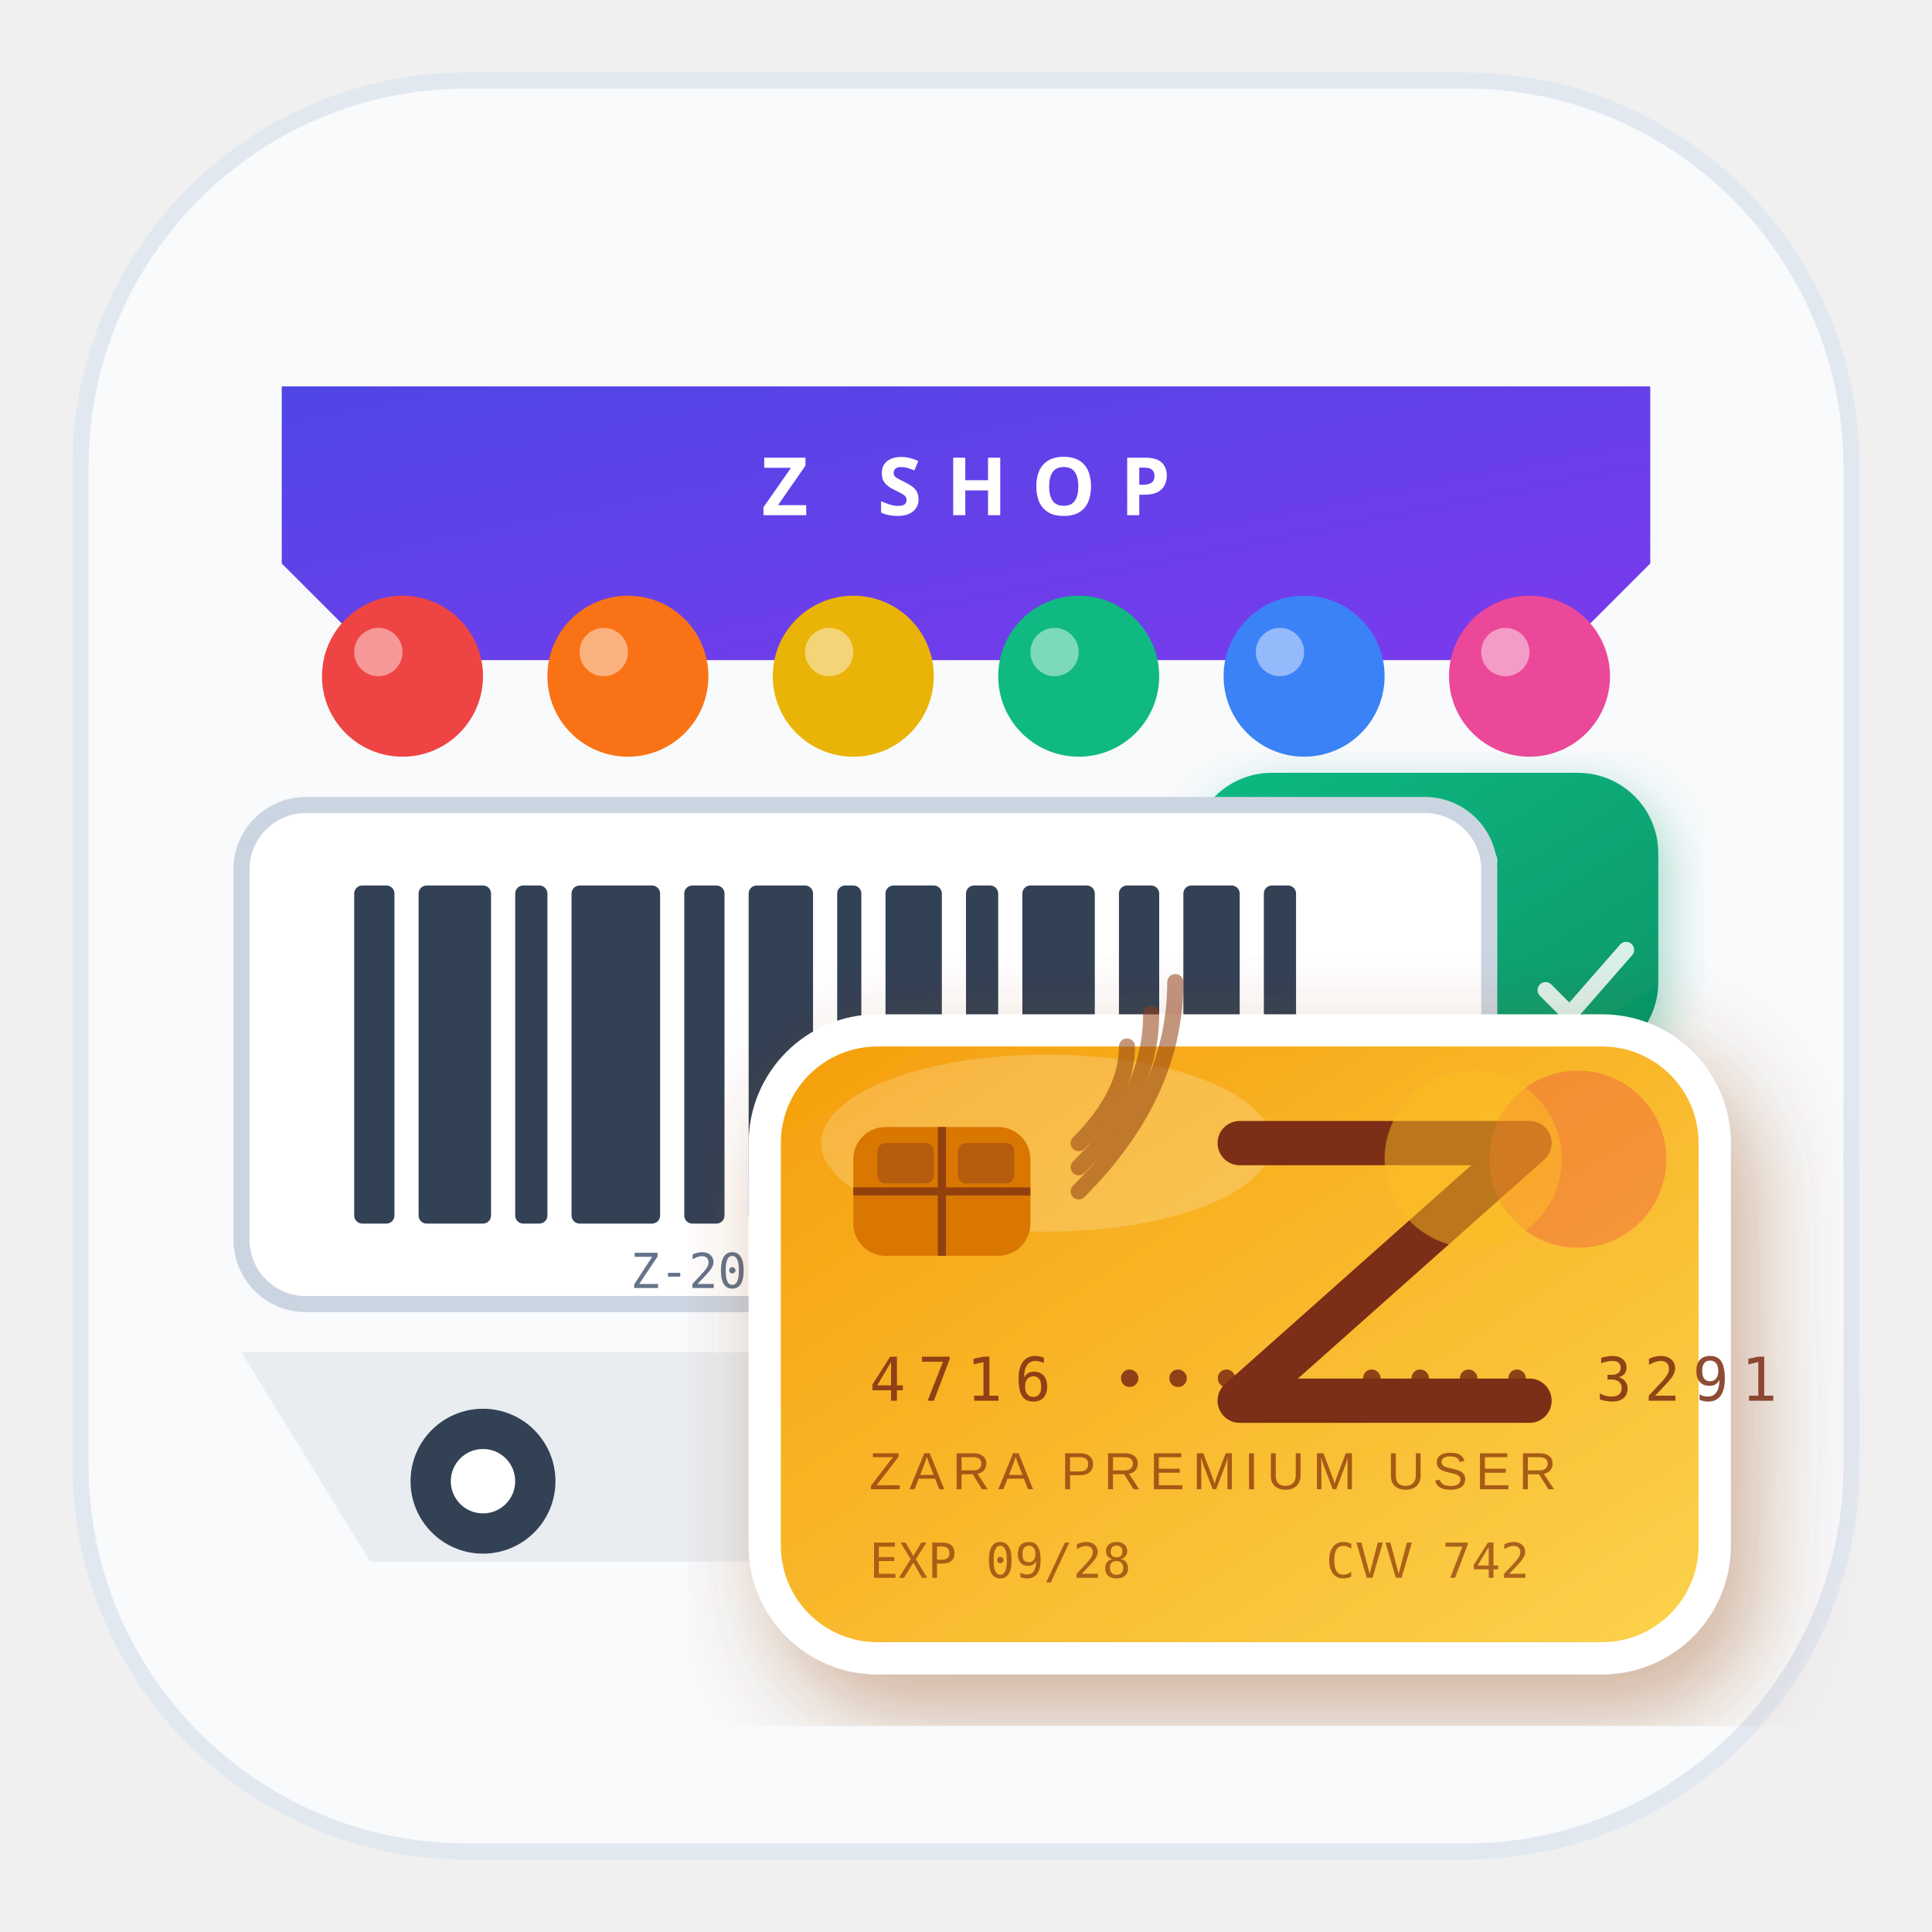
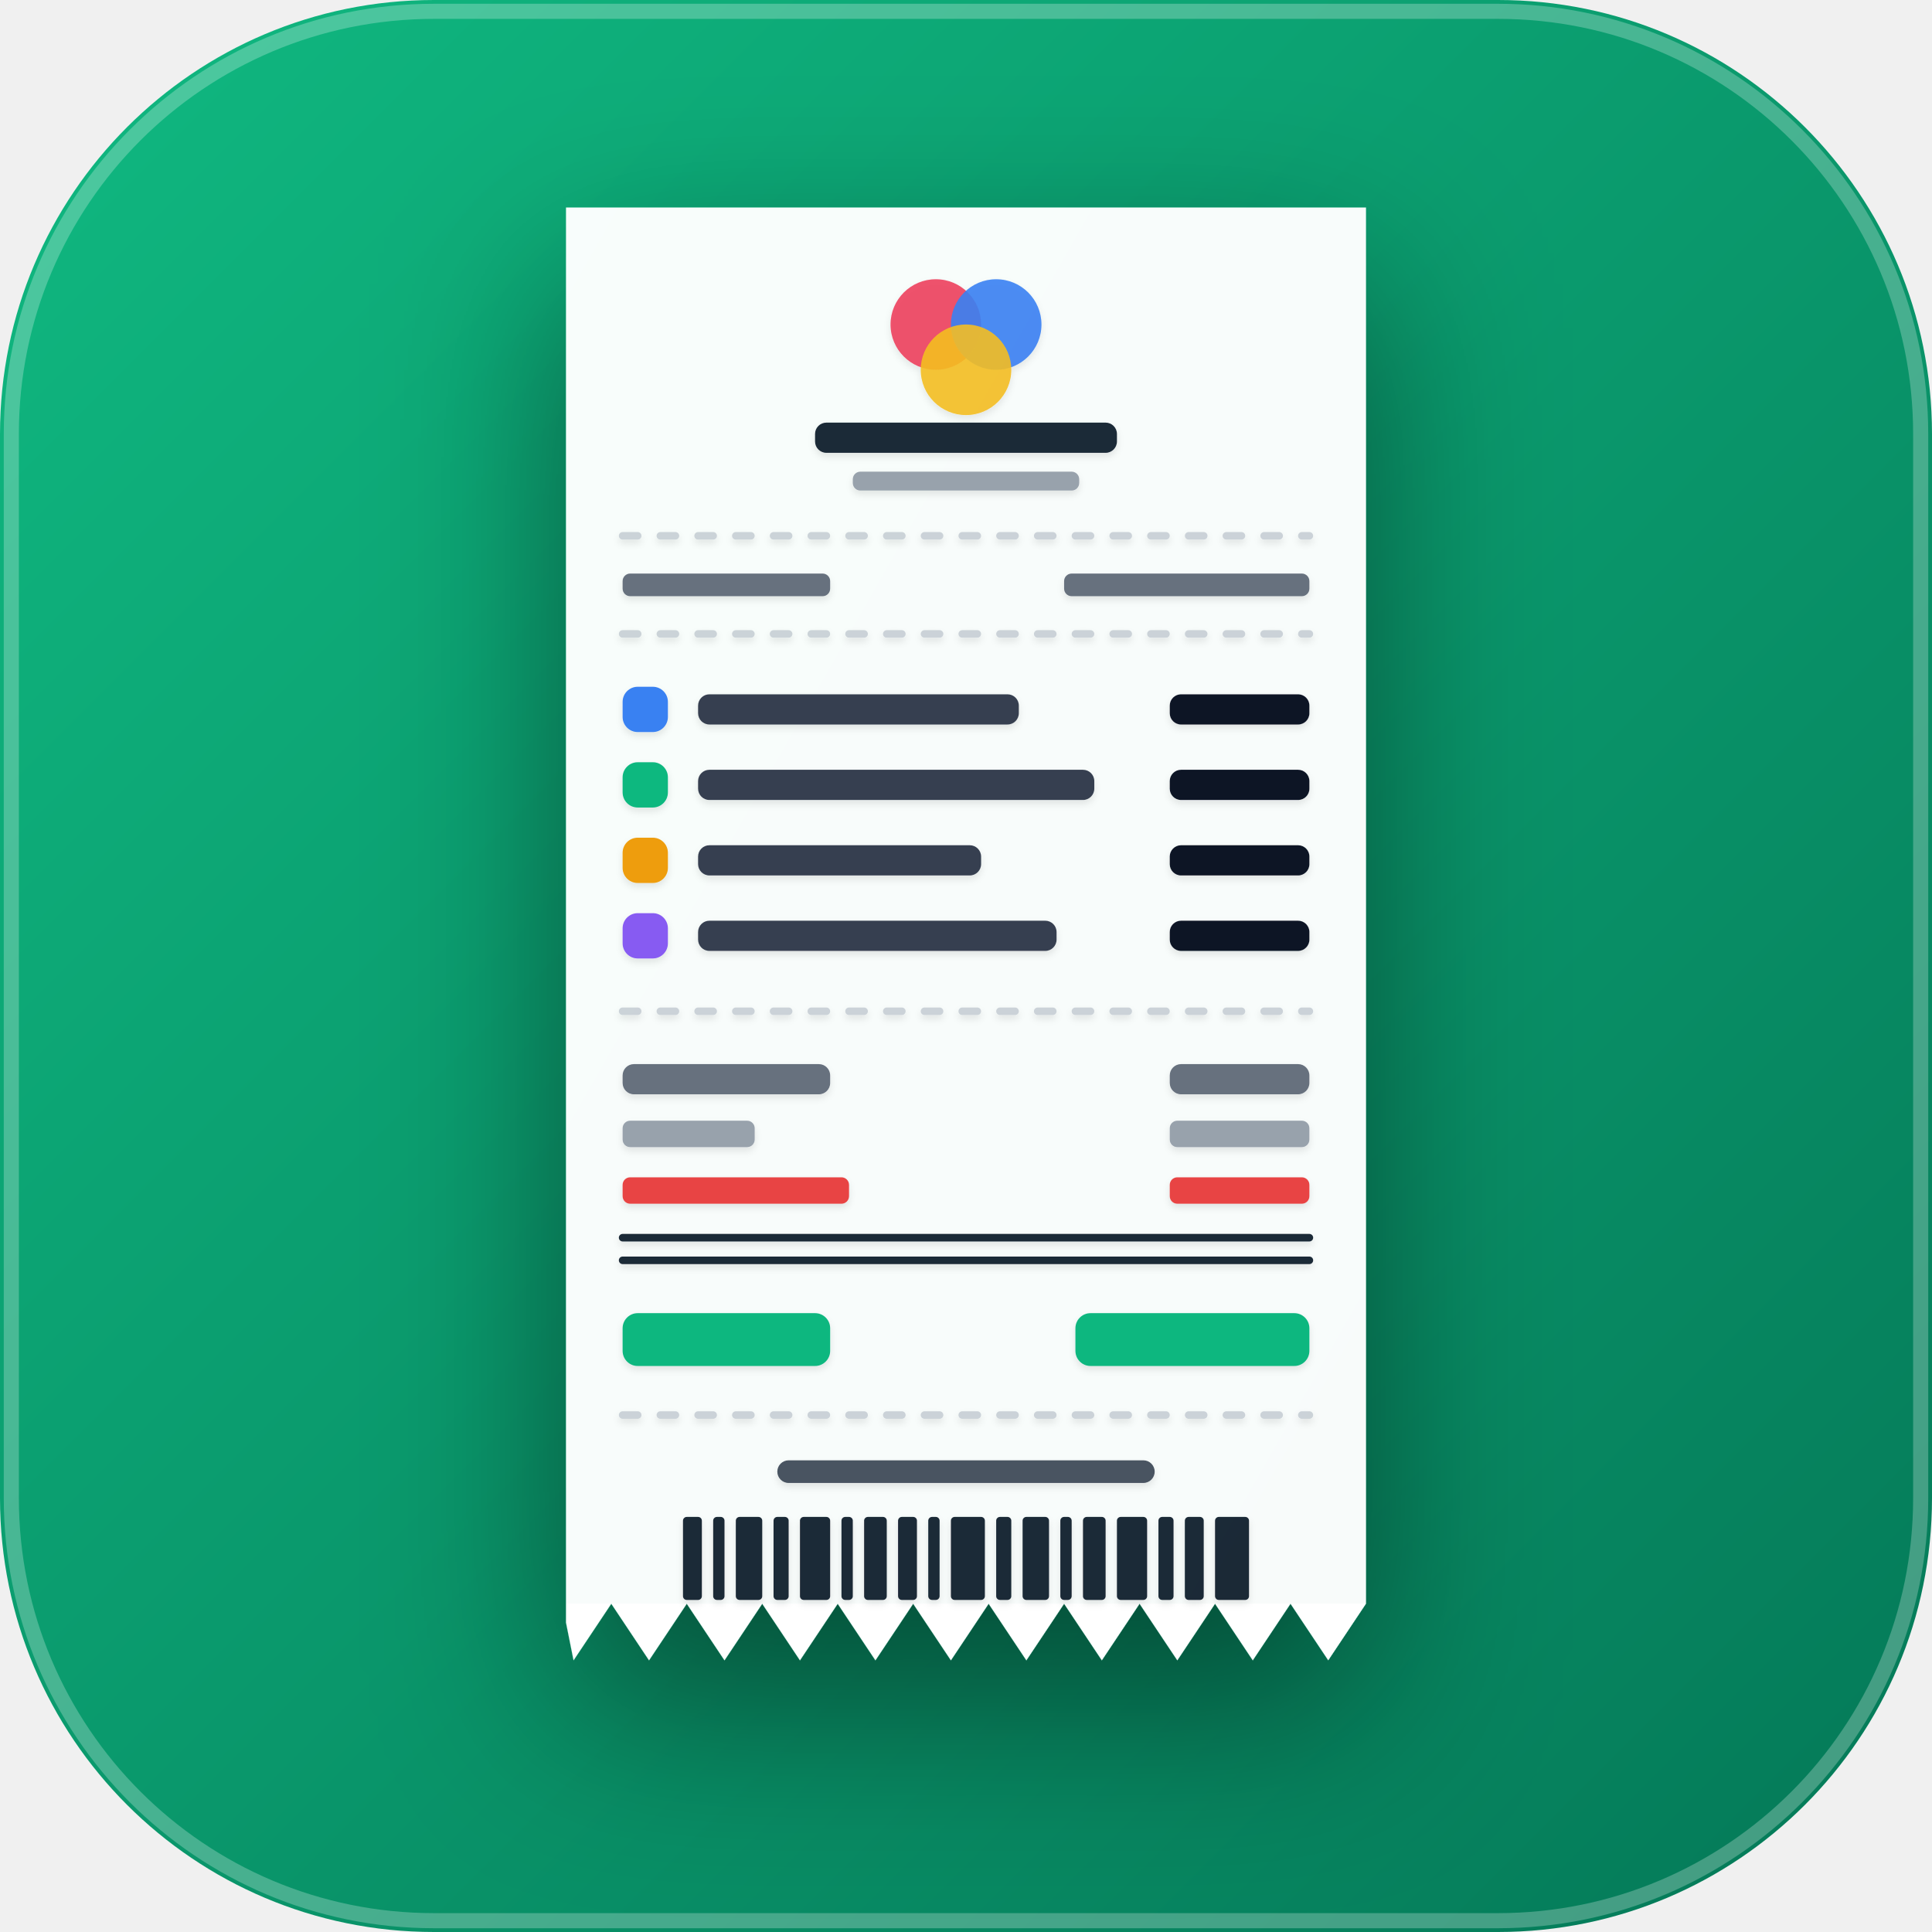
- <svg xmlns="http://www.w3.org/2000/svg" viewBox="0 0 240 240" width="100%" height="100%">
+ <svg xmlns="http://www.w3.org/2000/svg" viewBox="0 0 512 512" width="100%" height="100%">
  <defs>
-     <linearGradient id="purpleGrad" x1="0%" y1="0%" x2="100%" y2="100%">
-       <stop offset="0%" stop-color="#4F46E5" />
-       <stop offset="100%" stop-color="#7C3AED" />
+     <linearGradient id="bgGrad" x1="0%" y1="0%" x2="100%" y2="100%">
+       <stop offset="0%" stop-color="#10b981" />
+       <stop offset="100%" stop-color="#047857" />
    </linearGradient>
-     <linearGradient id="goldGrad" x1="0%" y1="0%" x2="100%" y2="100%">
-       <stop offset="0%" stop-color="#F59E0B" />
-       <stop offset="100%" stop-color="#FCD34D" />
-     </linearGradient>
-     <linearGradient id="greenChat" x1="0%" y1="0%" x2="100%" y2="100%">
-       <stop offset="0%" stop-color="#10B981" />
-       <stop offset="100%" stop-color="#059669" />
-     </linearGradient>
-     <filter id="cardShadow">
-       <feDropShadow dx="3" dy="5" stdDeviation="6" flood-color="#92400E" flood-opacity="0.4" />
+     <filter id="receiptShadow" x="-30%" y="-30%" width="160%" height="160%">
+       <feDropShadow dx="0" dy="20" stdDeviation="25" flood-color="#000" flood-opacity="0.45" />
    </filter>
-     <filter id="chatShadow">
-       <feDropShadow dx="1" dy="2" stdDeviation="3" flood-color="#059669" flood-opacity="0.35" />
-     </filter>
-     <filter id="glow">
-       <feGaussianBlur stdDeviation="2" result="blur" />
-       <feMerge>
-         <feMergeNode in="blur" />
-         <feMergeNode in="SourceGraphic" />
-       </feMerge>
+     <filter id="textShadow">
+       <feDropShadow dx="0" dy="1" stdDeviation="1" flood-color="#000" flood-opacity="0.1" />
    </filter>
  </defs>
-   <rect x="10" y="10" width="220" height="220" rx="48" fill="#F8FAFC" stroke="#E2E8F0" stroke-width="2" />
-   <path d="M 35 48 h 170 v 22 l -12 12 h -146 l -12 -12 z" fill="url(#purpleGrad)" />
-   <text x="120" y="64" font-family="Arial Black" font-size="10" font-weight="900" fill="#FFFFFF" text-anchor="middle" letter-spacing="3">Z SHOP</text>
-   <circle cx="50" cy="84" r="10" fill="#EF4444" />
-   <circle cx="78" cy="84" r="10" fill="#F97316" />
-   <circle cx="106" cy="84" r="10" fill="#EAB308" />
-   <circle cx="134" cy="84" r="10" fill="#10B981" />
-   <circle cx="162" cy="84" r="10" fill="#3B82F6" />
-   <circle cx="190" cy="84" r="10" fill="#EC4899" />
-   <circle cx="47" cy="81" r="3" fill="#FFFFFF" opacity="0.45" />
-   <circle cx="75" cy="81" r="3" fill="#FFFFFF" opacity="0.45" />
-   <circle cx="103" cy="81" r="3" fill="#FFFFFF" opacity="0.45" />
-   <circle cx="131" cy="81" r="3" fill="#FFFFFF" opacity="0.45" />
-   <circle cx="159" cy="81" r="3" fill="#FFFFFF" opacity="0.45" />
-   <circle cx="187" cy="81" r="3" fill="#FFFFFF" opacity="0.45" />
-   <g transform="translate(148, 96)" filter="url(#chatShadow)">
-     <rect x="0" y="0" width="58" height="36" rx="10" fill="url(#greenChat)" />
-     <path d="M8 36 L0 46 L18 36 Z" fill="#059669" />
-     <rect x="8" y="9" width="30" height="4" rx="2" fill="#FFFFFF" opacity="0.9" />
-     <rect x="8" y="17" width="22" height="4" rx="2" fill="#FFFFFF" opacity="0.7" />
-     <rect x="8" y="25" width="26" height="4" rx="2" fill="#FFFFFF" opacity="0.55" />
-     <path d="M44 27 L47 30 L54 22" fill="none" stroke="#FFFFFF" stroke-width="2" stroke-linecap="round" stroke-linejoin="round" opacity="0.85" />
+   <rect width="512" height="512" rx="115" fill="url(#bgGrad)" />
+   <rect width="506" height="506" x="3" y="3" rx="112" fill="none" stroke="rgba(255,255,255,0.25)" stroke-width="4" />
+   <path d="M 150 55             H 362             V 425             L 352 440 L 342 425 L 332 440 L 322 425             L 312 440 L 302 425 L 292 440 L 282 425             L 272 440 L 262 425 L 252 440 L 242 425             L 232 440 L 222 425 L 212 440 L 202 425             L 192 440 L 182 425 L 172 440 L 162 425             L 152 440 L 150 430 Z" fill="#ffffff" filter="url(#receiptShadow)" />
+   <g filter="url(#textShadow)">
+     <g transform="translate(232, 70)">
+       <circle cx="16" cy="16" r="12" fill="#F43F5E" opacity="0.9" />
+       <circle cx="32" cy="16" r="12" fill="#3B82F6" opacity="0.9" />
+       <circle cx="24" cy="28" r="12" fill="#FBBF24" opacity="0.9" />
+     </g>
+     <rect x="216" y="112" width="80" height="8" rx="3" fill="#1f2937" />
+     <rect x="226" y="125" width="60" height="5" rx="2" fill="#9CA3AF" />
+     <line x1="165" y1="142" x2="347" y2="142" stroke="#D1D5DB" stroke-width="2" stroke-dasharray="4,6" stroke-linecap="round" />
+     <rect x="165" y="152" width="55" height="6" rx="2" fill="#6B7280" />
+     <rect x="282" y="152" width="65" height="6" rx="2" fill="#6B7280" />
+     <line x1="165" y1="168" x2="347" y2="168" stroke="#D1D5DB" stroke-width="2" stroke-dasharray="4,6" stroke-linecap="round" />
+     <rect x="165" y="182" width="12" height="12" rx="4" fill="#3B82F6" />
+     <rect x="185" y="184" width="85" height="8" rx="3" fill="#374151" />
+     <rect x="310" y="184" width="37" height="8" rx="3" fill="#111827" />
+     <rect x="165" y="202" width="12" height="12" rx="4" fill="#10B981" />
+     <rect x="185" y="204" width="105" height="8" rx="3" fill="#374151" />
+     <rect x="310" y="204" width="37" height="8" rx="3" fill="#111827" />
+     <rect x="165" y="222" width="12" height="12" rx="4" fill="#F59E0B" />
+     <rect x="185" y="224" width="75" height="8" rx="3" fill="#374151" />
+     <rect x="310" y="224" width="37" height="8" rx="3" fill="#111827" />
+     <rect x="165" y="242" width="12" height="12" rx="4" fill="#8B5CF6" />
+     <rect x="185" y="244" width="95" height="8" rx="3" fill="#374151" />
+     <rect x="310" y="244" width="37" height="8" rx="3" fill="#111827" />
+     <line x1="165" y1="268" x2="347" y2="268" stroke="#D1D5DB" stroke-width="2" stroke-dasharray="4,6" stroke-linecap="round" />
+     <rect x="165" y="282" width="55" height="8" rx="3" fill="#6B7280" />
+     <rect x="310" y="282" width="37" height="8" rx="3" fill="#6B7280" />
+     <rect x="165" y="297" width="35" height="7" rx="2" fill="#9CA3AF" />
+     <rect x="310" y="297" width="37" height="7" rx="2" fill="#9CA3AF" />
+     <rect x="165" y="312" width="60" height="7" rx="2" fill="#EF4444" />
+     <rect x="310" y="312" width="37" height="7" rx="2" fill="#EF4444" />
+     <line x1="165" y1="328" x2="347" y2="328" stroke="#1f2937" stroke-width="2" stroke-linecap="round" />
+     <line x1="165" y1="334" x2="347" y2="334" stroke="#1f2937" stroke-width="2" stroke-linecap="round" />
+     <rect x="165" y="348" width="55" height="14" rx="4" fill="#10B981" />
+     <rect x="285" y="348" width="62" height="14" rx="4" fill="#10B981" />
+     <line x1="165" y1="375" x2="347" y2="375" stroke="#D1D5DB" stroke-width="2" stroke-dasharray="4,6" stroke-linecap="round" />
+     <rect x="206" y="387" width="100" height="6" rx="3" fill="#4B5563" />
+     <g transform="translate(181, 402)" fill="#1F2937">
+       <rect x="0" y="0" width="5" height="22" rx="1" />
+       <rect x="8" y="0" width="3" height="22" rx="1" />
+       <rect x="14" y="0" width="7" height="22" rx="1" />
+       <rect x="24" y="0" width="4" height="22" rx="1" />
+       <rect x="31" y="0" width="8" height="22" rx="1" />
+       <rect x="42" y="0" width="3" height="22" rx="1" />
+       <rect x="48" y="0" width="6" height="22" rx="1" />
+       <rect x="57" y="0" width="5" height="22" rx="1" />
+       <rect x="65" y="0" width="3" height="22" rx="1" />
+       <rect x="71" y="0" width="9" height="22" rx="1" />
+       <rect x="83" y="0" width="4" height="22" rx="1" />
+       <rect x="90" y="0" width="7" height="22" rx="1" />
+       <rect x="100" y="0" width="3" height="22" rx="1" />
+       <rect x="106" y="0" width="6" height="22" rx="1" />
+       <rect x="115" y="0" width="8" height="22" rx="1" />
+       <rect x="126" y="0" width="4" height="22" rx="1" />
+       <rect x="133" y="0" width="5" height="22" rx="1" />
+       <rect x="141" y="0" width="9" height="22" rx="1" />
+     </g>
  </g>
-   <rect x="30" y="100" width="155" height="62" rx="8" fill="#FFFFFF" stroke="#CBD5E1" stroke-width="2" />
-   <rect x="44" y="110" width="5" height="42" rx="1" fill="#334155" />
-   <rect x="52" y="110" width="9" height="42" rx="1" fill="#334155" />
-   <rect x="64" y="110" width="4" height="42" rx="1" fill="#334155" />
-   <rect x="71" y="110" width="11" height="42" rx="1" fill="#334155" />
-   <rect x="85" y="110" width="5" height="42" rx="1" fill="#334155" />
-   <rect x="93" y="110" width="8" height="42" rx="1" fill="#334155" />
-   <rect x="104" y="110" width="3" height="42" rx="1" fill="#334155" />
-   <rect x="110" y="110" width="7" height="42" rx="1" fill="#334155" />
-   <rect x="120" y="110" width="4" height="42" rx="1" fill="#334155" />
-   <rect x="127" y="110" width="9" height="42" rx="1" fill="#334155" />
-   <rect x="139" y="110" width="5" height="42" rx="1" fill="#334155" />
-   <rect x="147" y="110" width="7" height="42" rx="1" fill="#334155" />
-   <rect x="157" y="110" width="4" height="42" rx="1" fill="#334155" />
-   <text x="100" y="160" font-family="monospace" font-size="6" fill="#64748B" text-anchor="middle">Z-2024-00847</text>
-   <line x1="35" y1="131" x2="180" y2="131" stroke="#EF4444" stroke-width="2.5" stroke-linecap="round" filter="url(#glow)" opacity="0.8" />
-   <path d="M 30 168 h 108 l -16 26 h -76 z" fill="#94A3B8" opacity="0.15" />
-   <circle cx="60" cy="184" r="9" fill="#334155" />
-   <circle cx="60" cy="184" r="4" fill="#FFFFFF" />
-   <circle cx="118" cy="184" r="9" fill="#334155" />
-   <circle cx="118" cy="184" r="4" fill="#FFFFFF" />
-   <g filter="url(#cardShadow)">
-     <rect x="95" y="128" width="118" height="78" rx="14" fill="url(#goldGrad)" stroke="#FFFFFF" stroke-width="4" />
-     <ellipse cx="130" cy="142" rx="28" ry="11" fill="#FFFFFF" opacity="0.2" />
-     <rect x="106" y="140" width="22" height="16" rx="4" fill="#D97706" />
-     <line x1="106" y1="148" x2="128" y2="148" stroke="#92400E" stroke-width="1" />
-     <line x1="117" y1="140" x2="117" y2="156" stroke="#92400E" stroke-width="1" />
-     <rect x="109" y="142" width="7" height="5" rx="1" fill="#92400E" opacity="0.5" />
-     <rect x="119" y="142" width="7" height="5" rx="1" fill="#92400E" opacity="0.5" />
-     <g fill="none" stroke="#92400E" stroke-linecap="round" opacity="0.55">
-       <path d="M134 142 Q140 136 140 130" stroke-width="2" />
-       <path d="M134 145 Q143 136 143 126" stroke-width="2" />
-       <path d="M134 148 Q146 136 146 122" stroke-width="2" />
-     </g>
-     <path d="M 154 142 h 36 l -36 32 h 36" fill="none" stroke="#7C2D12" stroke-width="5.5" stroke-linecap="round" stroke-linejoin="round" />
-     <text x="108" y="174" font-family="monospace" font-size="7.5" fill="#7C2D12" letter-spacing="1.5" opacity="0.85">
-       4716  ••••  ••••  3291
-     </text>
-     <text x="108" y="185" font-family="Arial" font-size="6.5" fill="#92400E" letter-spacing="1" opacity="0.8">
-       ZARA PREMIUM USER
-     </text>
-     <text x="108" y="196" font-family="monospace" font-size="6" fill="#92400E" opacity="0.75">EXP 09/28</text>
-     <text x="190" y="196" font-family="monospace" font-size="6" fill="#92400E" opacity="0.75" text-anchor="end">CVV 742</text>
-     <circle cx="196" cy="144" r="11" fill="#EF4444" opacity="0.35" />
-     <circle cx="183" cy="144" r="11" fill="#FBBF24" opacity="0.5" />
-   </g>
+   <rect x="150" y="55" width="212" height="370" fill="url(#bgGrad)" opacity="0.03" style="mix-blend-mode: multiply;" />
</svg>
